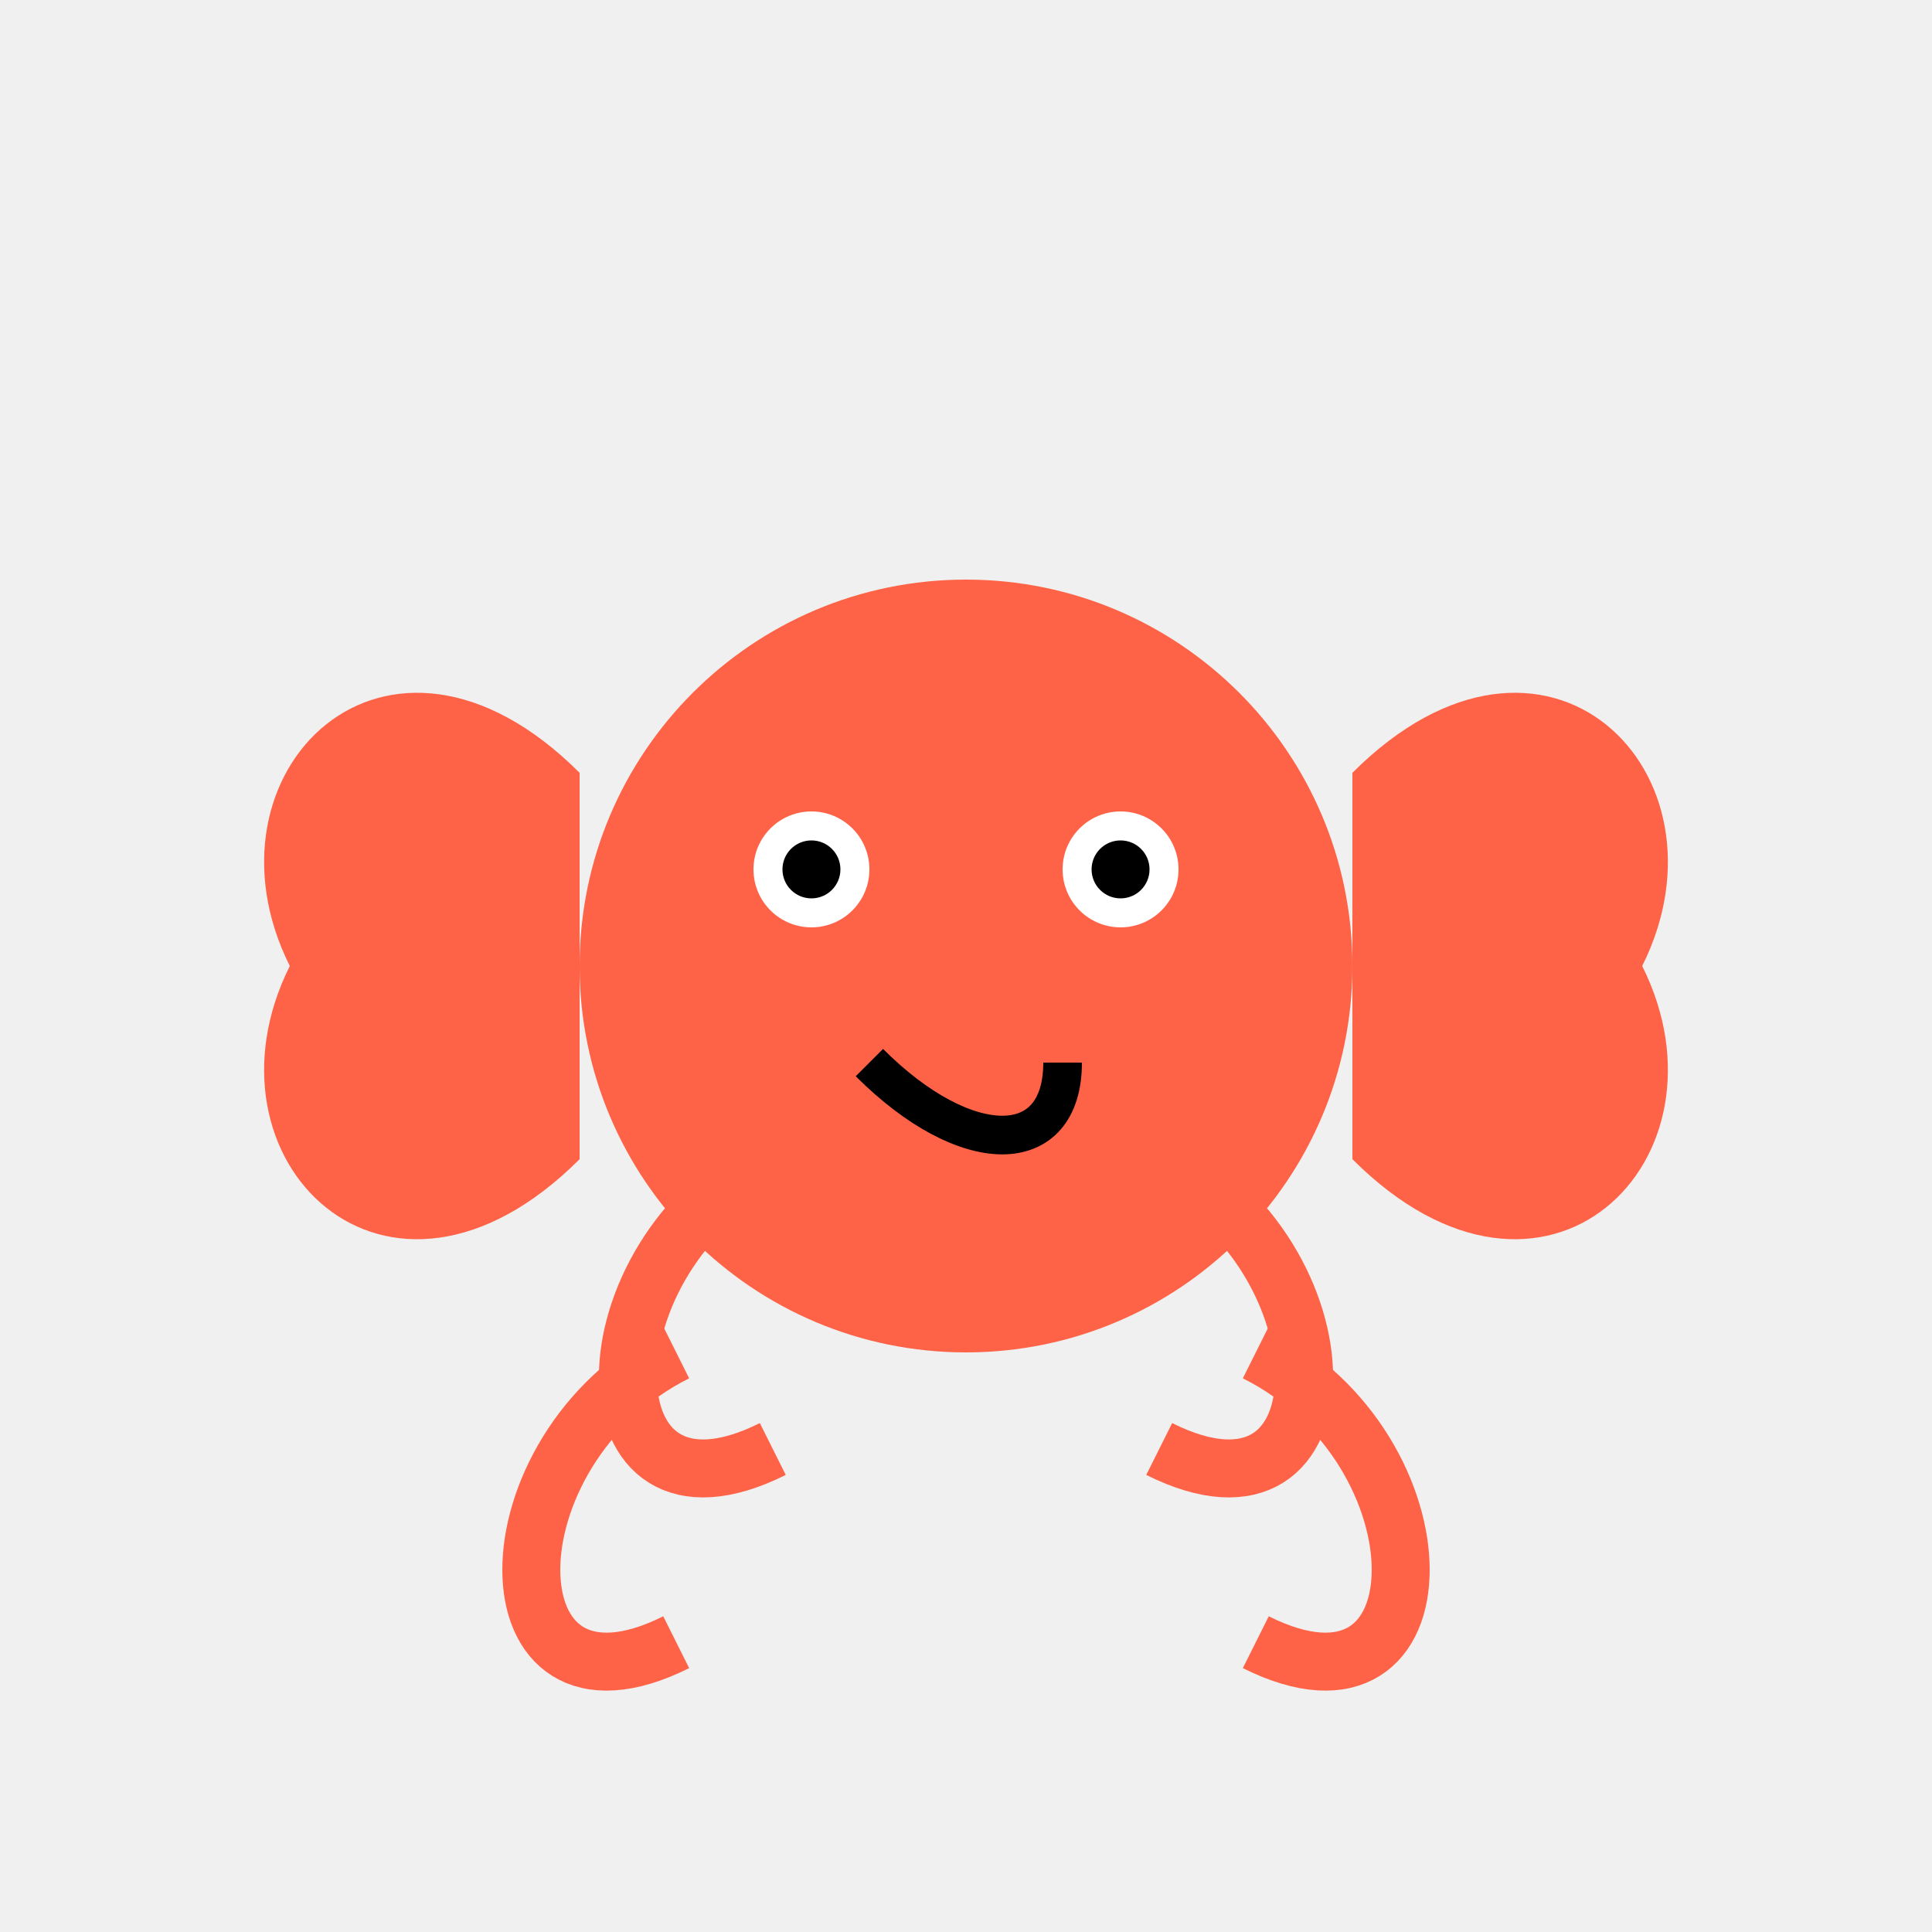
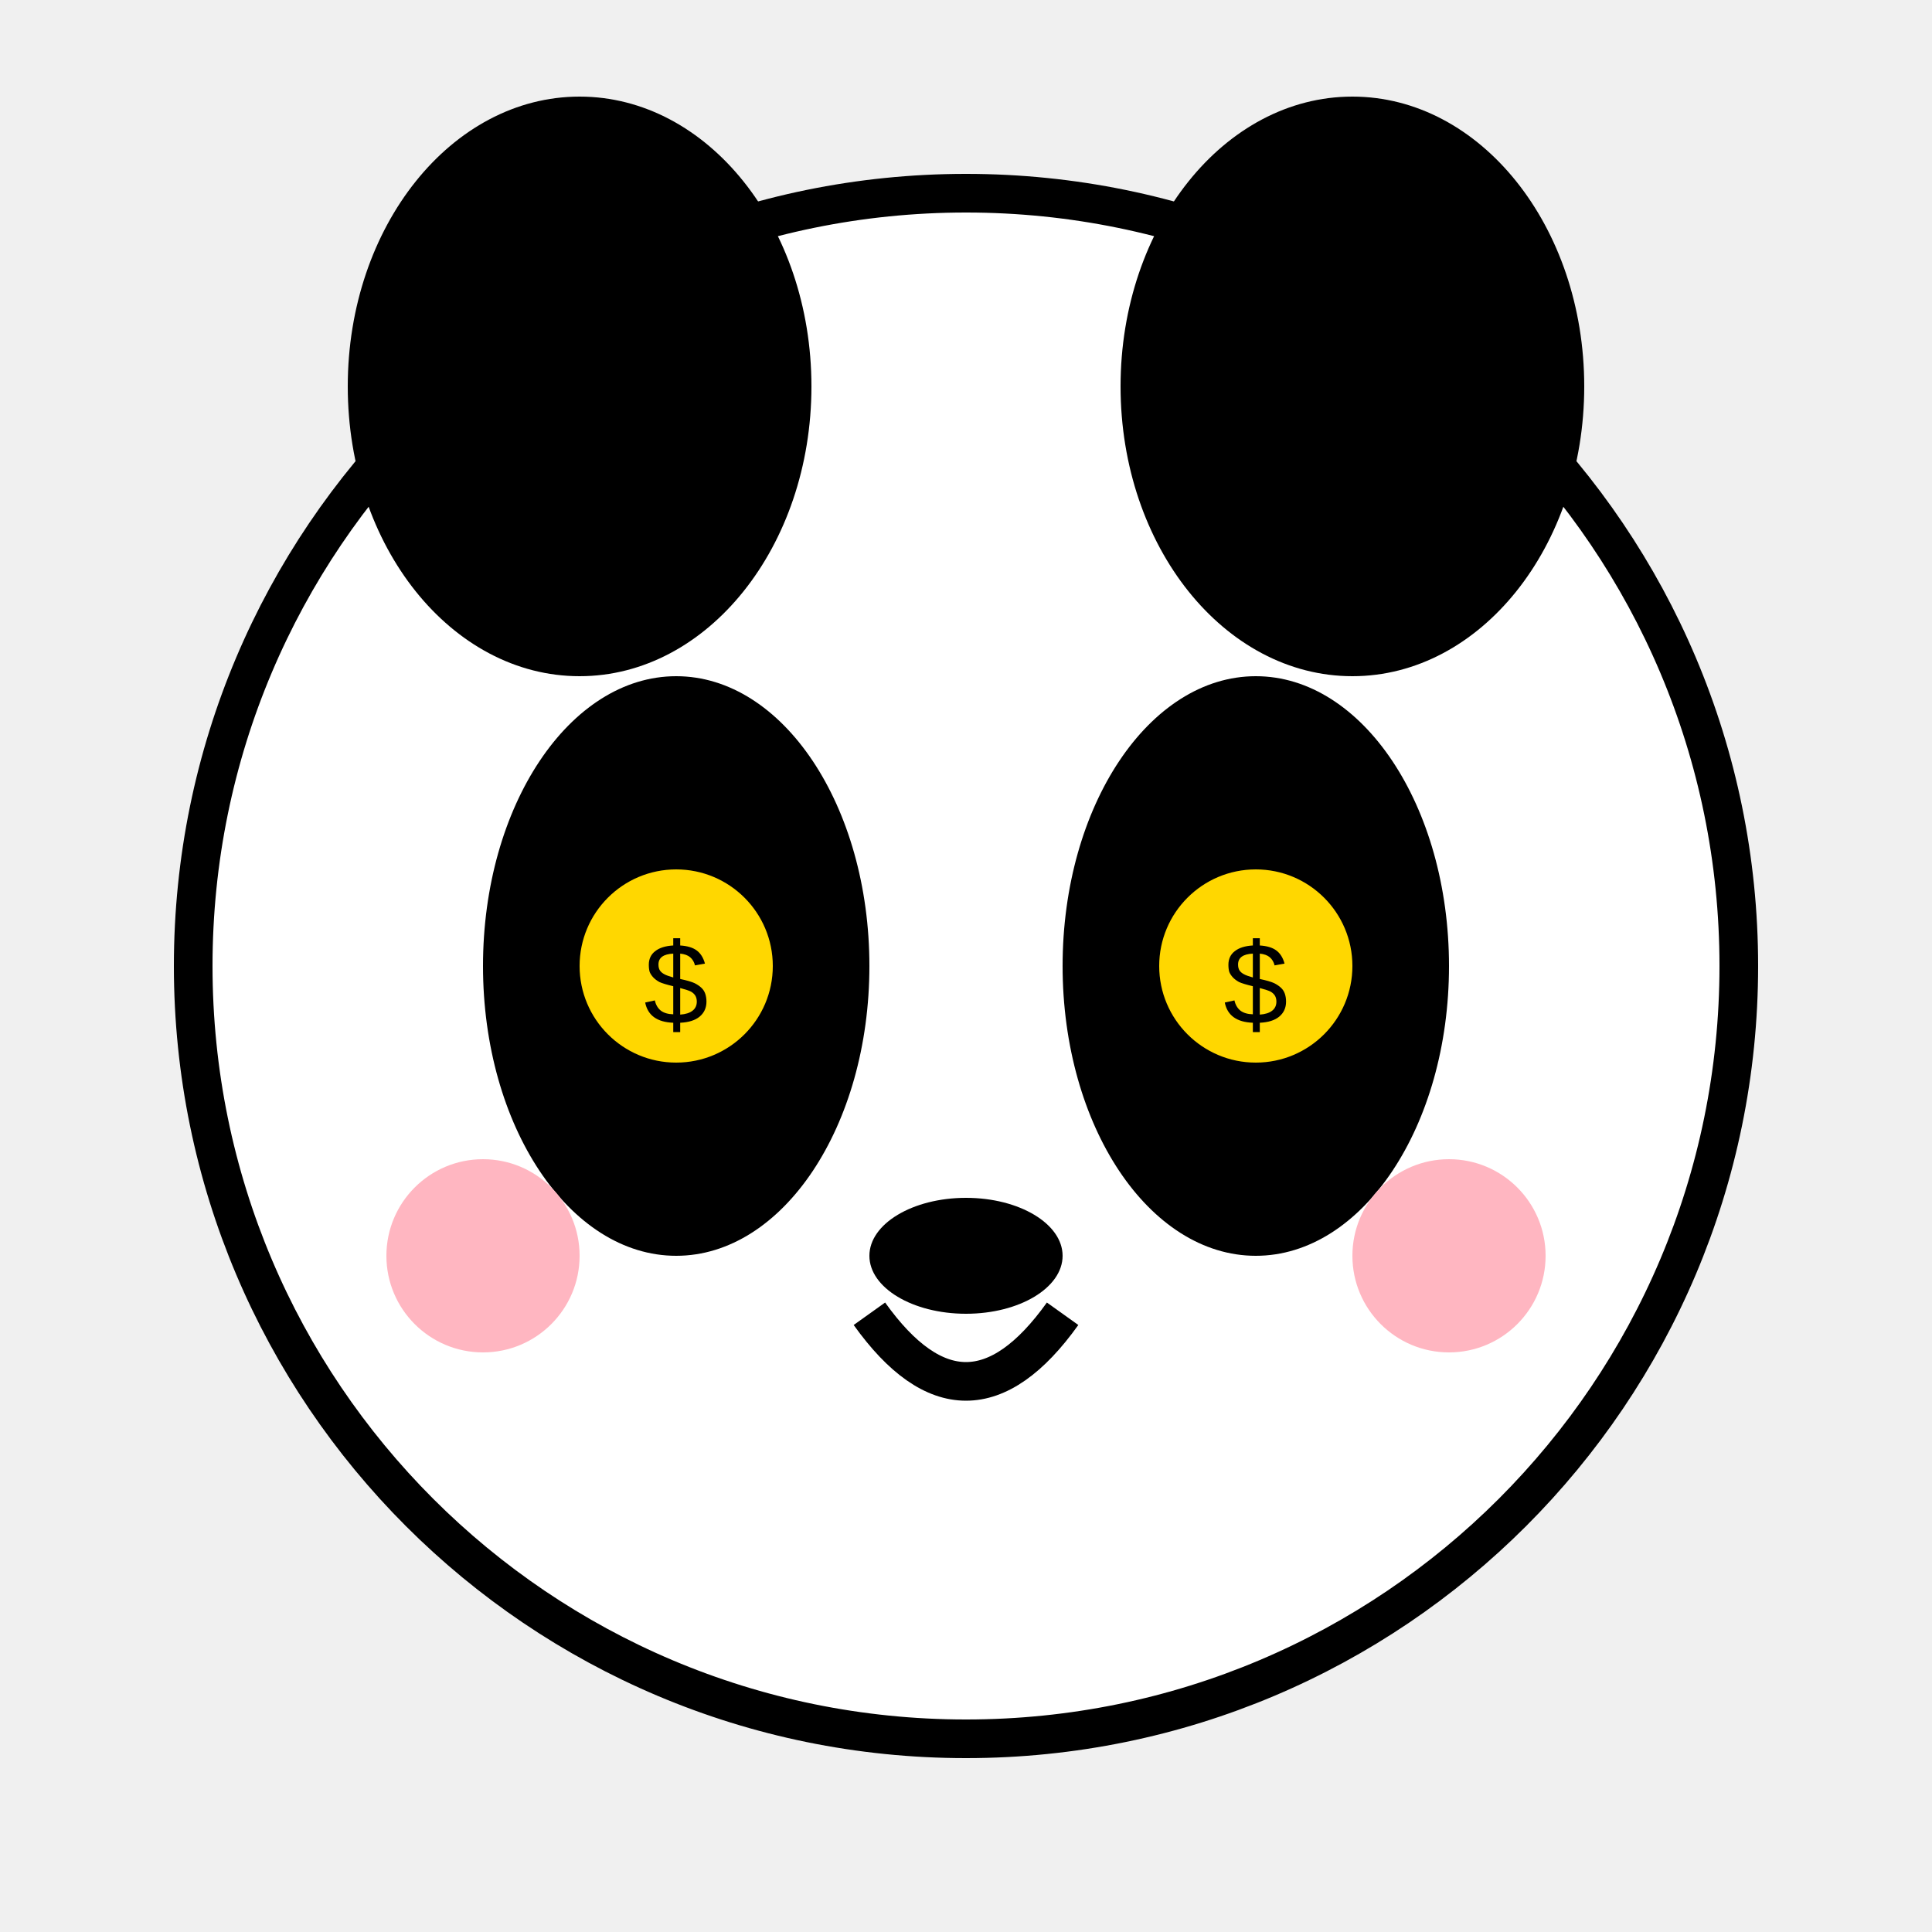
- <svg xmlns="http://www.w3.org/2000/svg" viewBox="0 0 100 100" width="200" height="200">
-   <circle cx="50" cy="50" r="20" fill="#FF6347" />
-   <path d="M30 40 C20 30, 10 40, 15 50 C10 60, 20 70, 30 60 Z" fill="#FF6347" />
-   <path d="M70 40 C80 30, 90 40, 85 50 C90 60, 80 70, 70 60 Z" fill="#FF6347" />
-   <path d="M40 60 C30 65, 30 80, 40 75" stroke="#FF6347" stroke-width="3" fill="none" />
-   <path d="M35 70 C25 75, 25 90, 35 85" stroke="#FF6347" stroke-width="3" fill="none" />
-   <path d="M60 60 C70 65, 70 80, 60 75" stroke="#FF6347" stroke-width="3" fill="none" />
-   <path d="M65 70 C75 75, 75 90, 65 85" stroke="#FF6347" stroke-width="3" fill="none" />
-   <circle cx="42" cy="45" r="3" fill="#FFFFFF" />
-   <circle cx="58" cy="45" r="3" fill="#FFFFFF" />
-   <circle cx="42" cy="45" r="1.5" fill="#000000" />
-   <circle cx="58" cy="45" r="1.5" fill="#000000" />
-   <path d="M45 55 C50 60, 55 60, 55 55" stroke="#000000" stroke-width="2" fill="none" />
+ <svg xmlns="http://www.w3.org/2000/svg" viewBox="0 0 100 100" width="150" height="150">
+   <circle cx="50" cy="50" r="40" fill="#FFFFFF" stroke="#000000" stroke-width="2" />
+   <ellipse cx="30" cy="20" rx="12" ry="15" fill="#000000" />
+   <ellipse cx="70" cy="20" rx="12" ry="15" fill="#000000" />
+   <ellipse cx="35" cy="50" rx="10" ry="15" fill="#000000" />
+   <circle cx="35" cy="50" r="5" fill="gold" />
+   <text x="35" y="53" font-size="6" text-anchor="middle" fill="black" font-family="Arial">$</text>
+   <ellipse cx="65" cy="50" rx="10" ry="15" fill="#000000" />
+   <circle cx="65" cy="50" r="5" fill="gold" />
+   <text x="65" y="53" font-size="6" text-anchor="middle" fill="black" font-family="Arial">$</text>
+   <ellipse cx="50" cy="65" rx="5" ry="3" fill="#000000" />
+   <path d="M45 68 Q50 75 55 68" stroke="#000000" stroke-width="2" fill="none" />
+   <circle cx="25" cy="65" r="5" fill="#FFB6C1" />
+   <circle cx="75" cy="65" r="5" fill="#FFB6C1" />
</svg>
